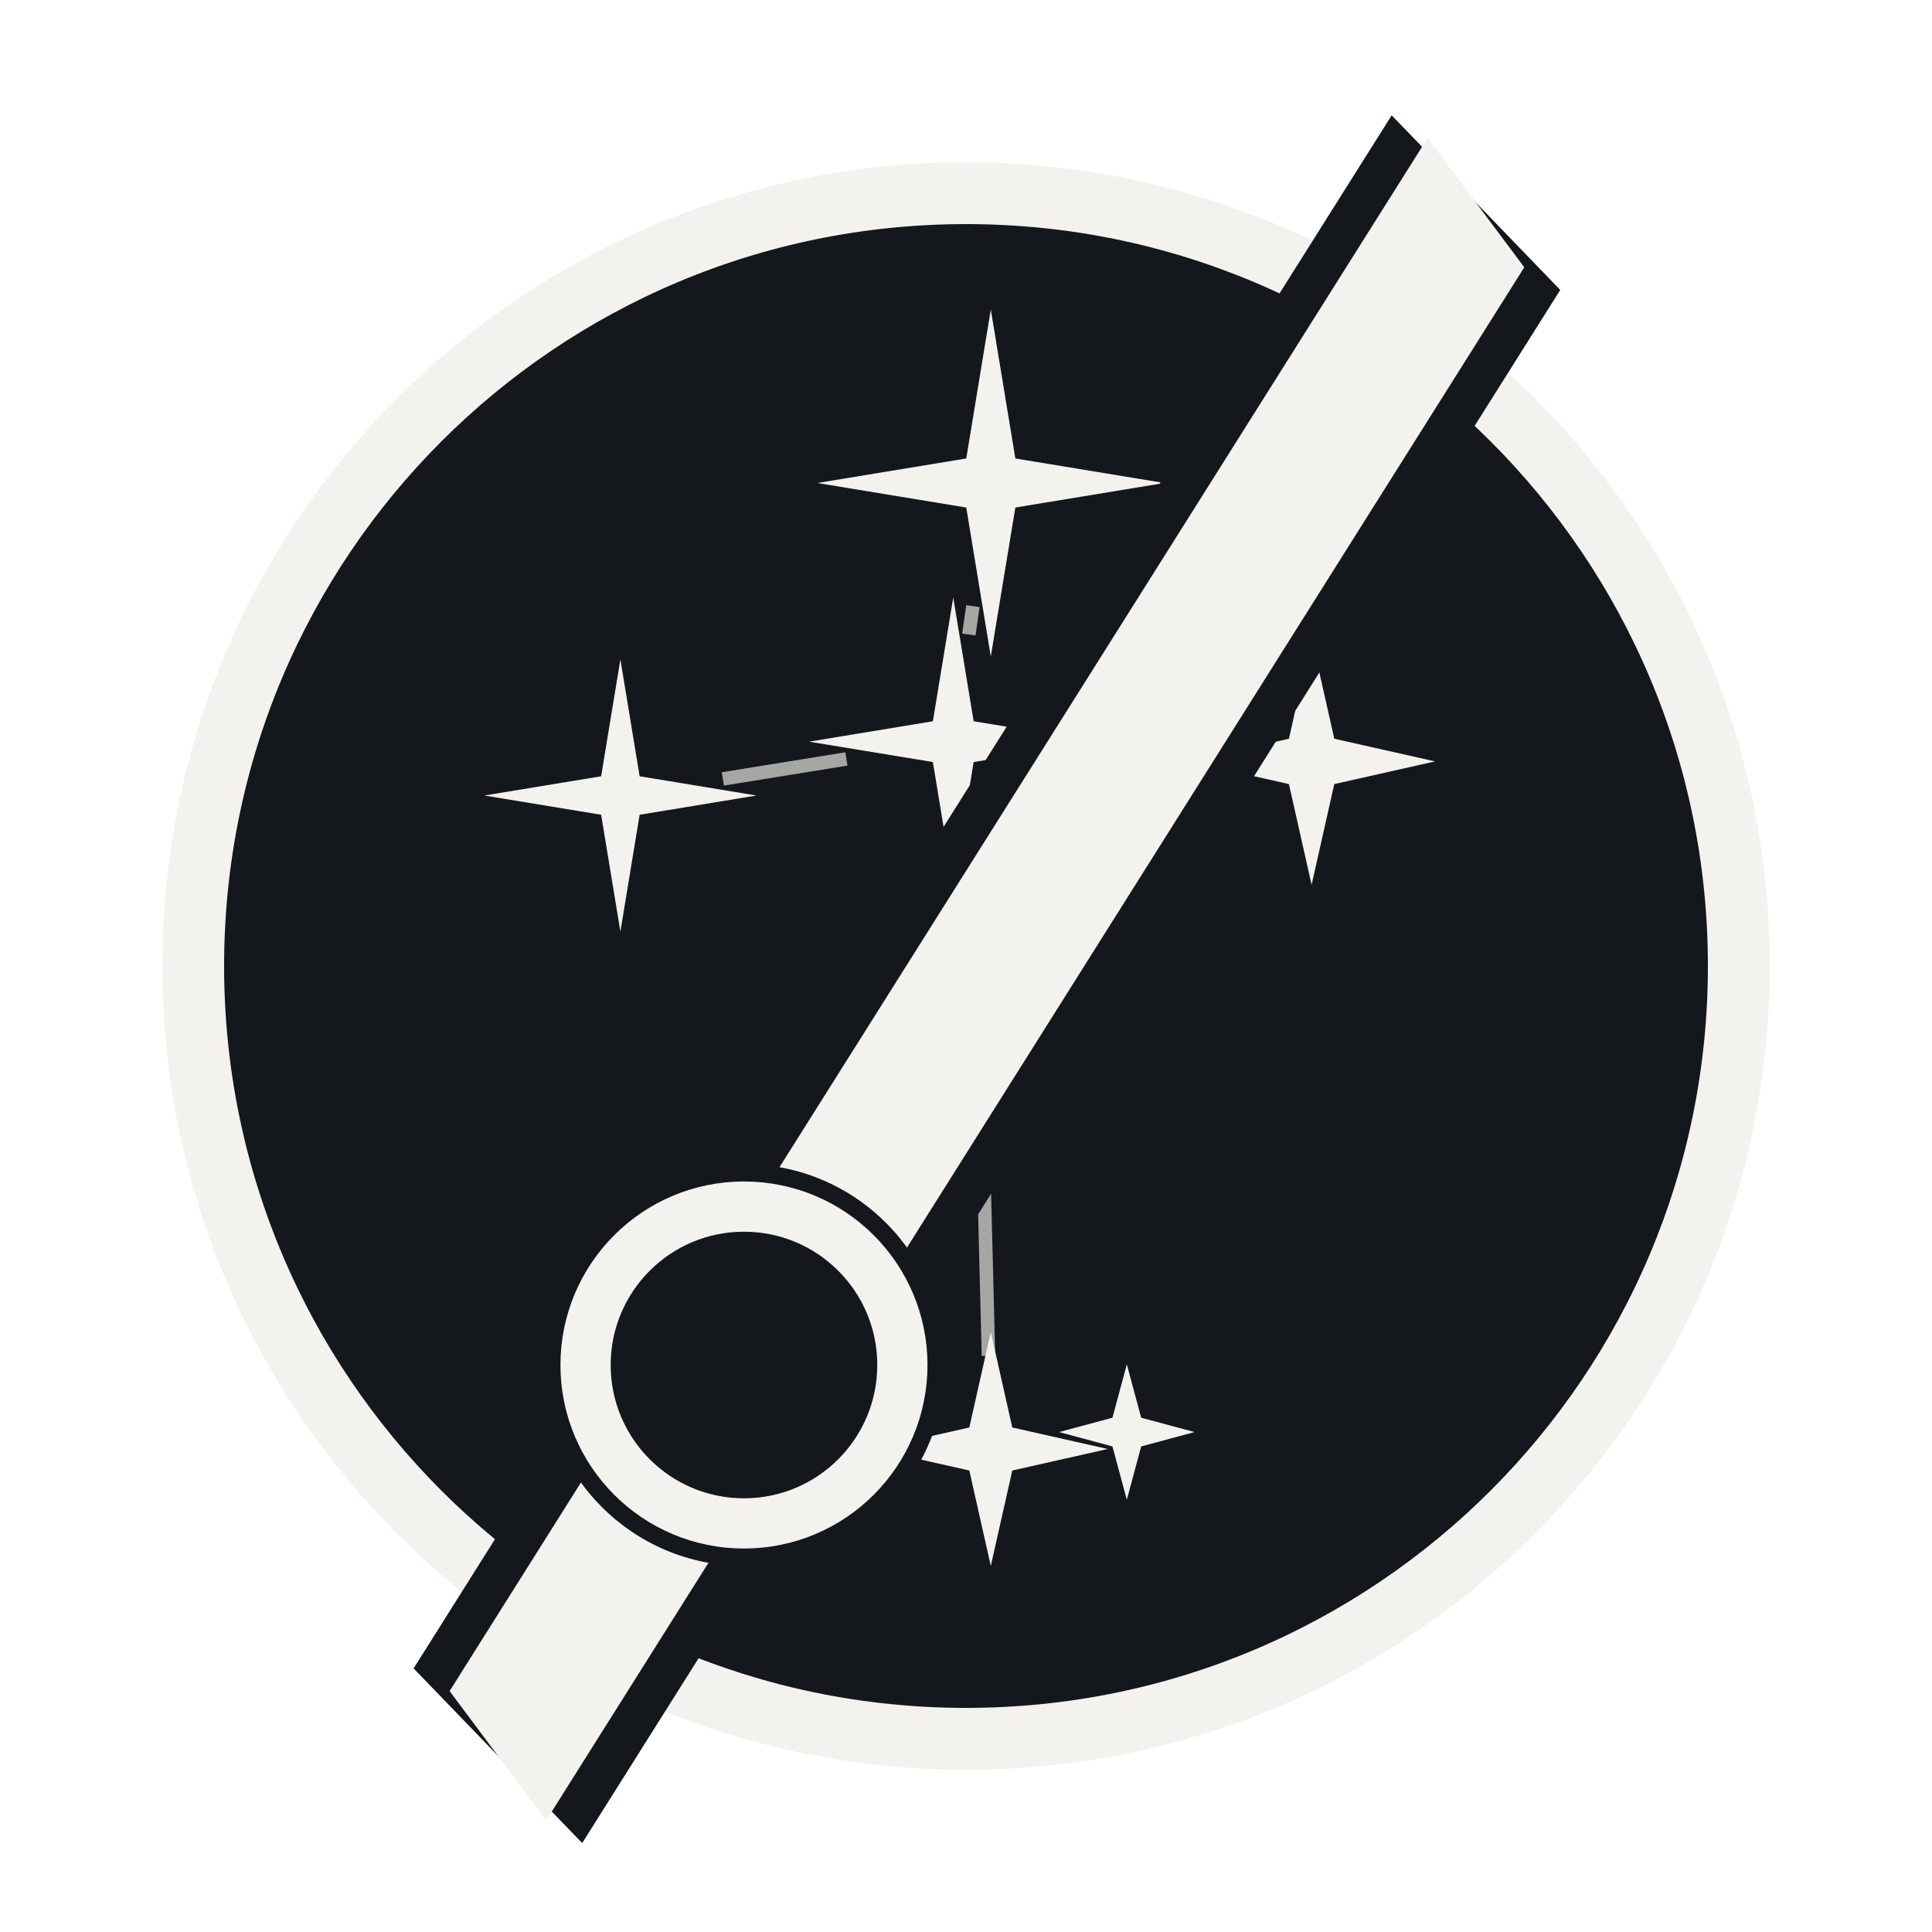
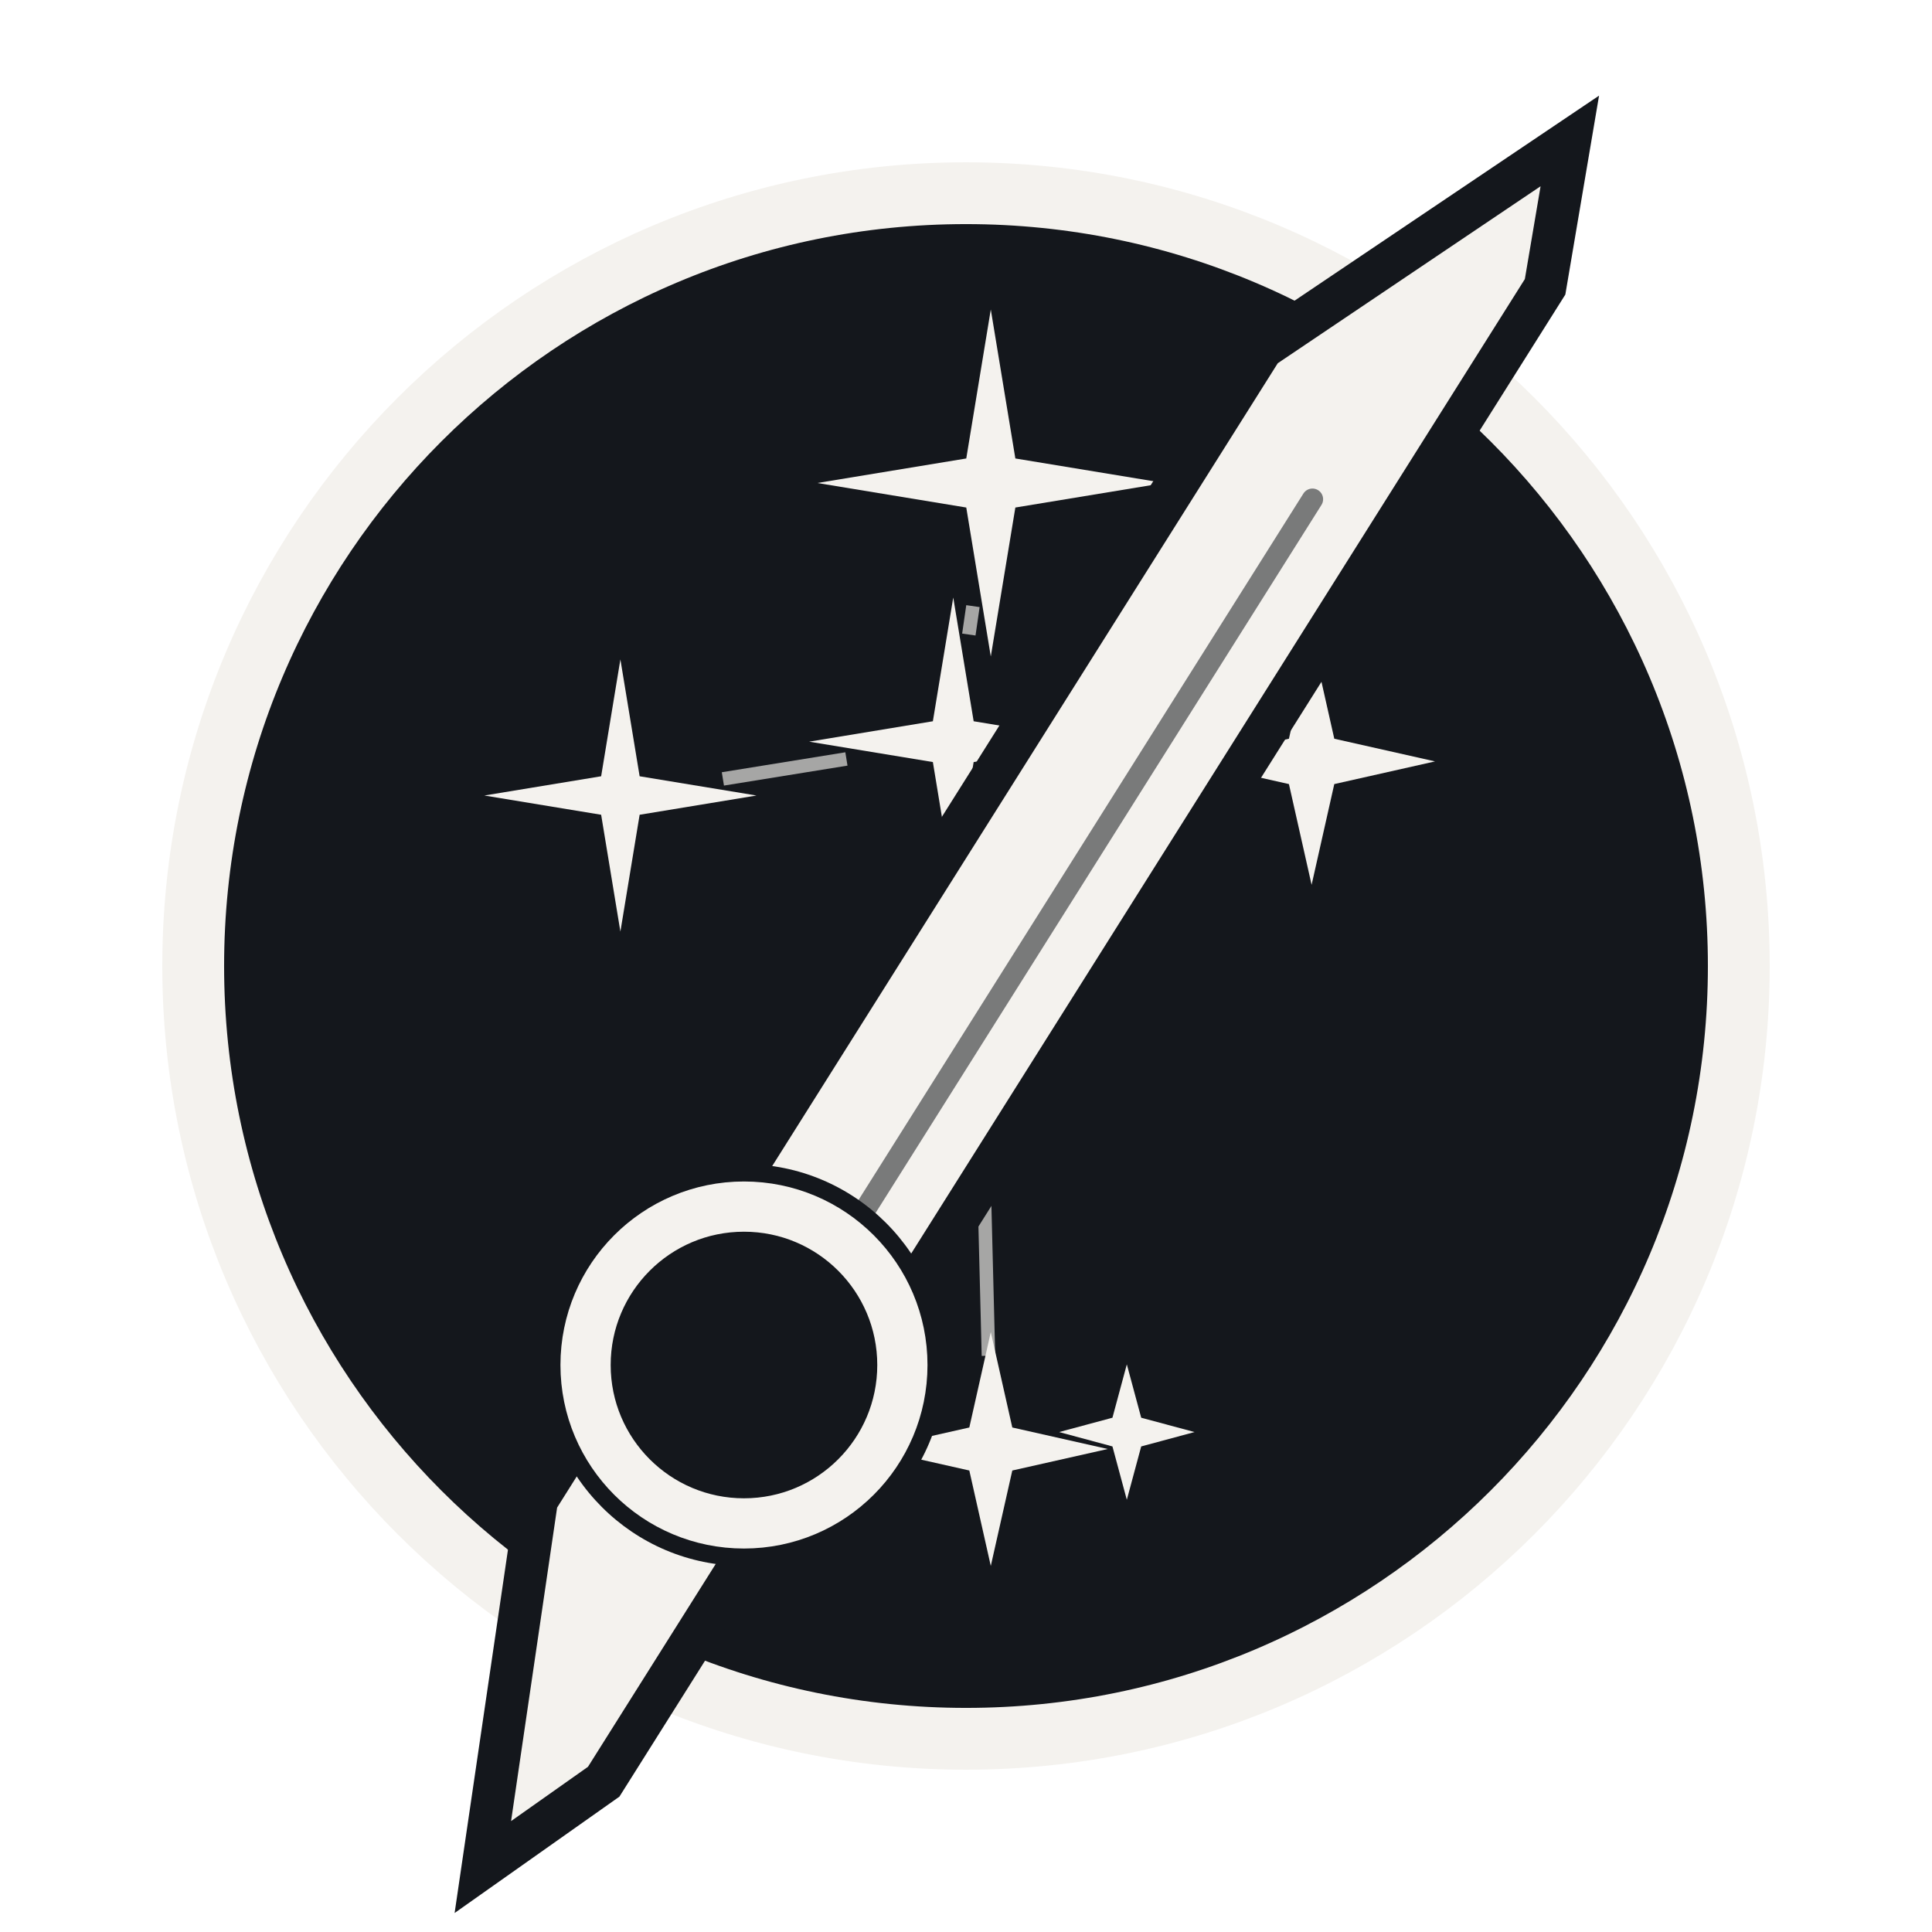
<svg xmlns="http://www.w3.org/2000/svg" viewBox="0 0 512 512" role="img" aria-label="Cygnus mark: the Northern Cross badged, struck by a transit at 57.8 degrees (seed 20260924)">
  <circle cx="256.0" cy="256.0" r="204.80" fill="#14171c" stroke="#f4f2ee" stroke-width="16.38" />
  <line x1="257.84" y1="160.63" x2="256.75" y2="168.16" stroke="#f4f2ee" stroke-width="3.58" stroke-linecap="butt" opacity=".65" />
  <line x1="255.16" y1="225.12" x2="258.05" y2="257.58" stroke="#f4f2ee" stroke-width="3.58" stroke-linecap="butt" opacity=".65" />
  <line x1="260.44" y1="299.64" x2="261.95" y2="359.29" stroke="#f4f2ee" stroke-width="3.58" stroke-linecap="butt" opacity=".65" />
  <line x1="321.96" y1="200.37" x2="281.27" y2="198.12" stroke="#f4f2ee" stroke-width="3.58" stroke-linecap="butt" opacity=".65" />
  <line x1="224.31" y1="201.13" x2="191.57" y2="206.42" stroke="#f4f2ee" stroke-width="3.58" stroke-linecap="butt" opacity=".65" />
  <polygon points="262.57,82.02 269.08,121.50 308.55,128.00 269.08,134.50 262.57,173.98 256.07,134.50 216.60,128.00 256.07,121.50" fill="#f4f2ee" />
  <polygon points="252.62,158.35 258.03,191.14 290.82,196.55 258.03,201.95 252.62,234.74 247.22,201.95 214.43,196.55 247.22,191.14" fill="#f4f2ee" />
  <polygon points="164.41,174.75 169.51,205.72 200.48,210.82 169.51,215.92 164.41,246.88 159.31,215.92 128.35,210.82 159.31,205.72" fill="#f4f2ee" />
  <polygon points="347.59,169.07 353.60,195.77 380.30,201.78 353.60,207.79 347.59,234.49 341.58,207.79 314.88,201.78 341.58,195.77" fill="#f4f2ee" />
  <polygon points="259.91,254.22 264.39,274.09 284.26,278.57 264.39,283.05 259.91,302.92 255.43,283.05 235.56,278.57 255.43,274.09" fill="#f4f2ee" />
  <polygon points="262.57,353.01 268.27,378.30 293.56,384.00 268.27,389.70 262.57,414.99 256.88,389.70 231.59,384.00 256.88,378.30" fill="#f4f2ee" />
  <polygon points="298.62,361.57 302.43,375.71 316.57,379.51 302.43,383.32 298.62,397.46 294.81,383.32 280.68,379.51 294.81,375.71" fill="#f4f2ee" />
-   <polygon points="154.29,488.43 413.48,76.84 368.81,30.56 109.61,442.14" fill="#14171c" />
-   <polygon points="144.75,482.43 403.95,70.84 378.34,36.56 119.15,448.15" fill="#f4f2ee" />
+   <polygon points="135.44,482.61 155.82,468.22 404.10,73.96 408.27,49.36 338.62,96.26 147.64,399.53" fill="#14171c" stroke="#14171c" stroke-width="22.53" stroke-linejoin="miter" stroke-miterlimit="10" />
+   <polygon points="135.44,482.61 155.82,468.22 404.10,73.96 408.27,49.36 338.62,96.26 147.64,399.53" fill="#f4f2ee" />
+   <line x1="184.11" y1="392.25" x2="347.81" y2="132.30" stroke="#14171c" stroke-width="5.66" stroke-linecap="round" opacity=".55" />
  <circle cx="197.16" cy="361.74" r="53.25" fill="#14171c" />
  <circle cx="197.16" cy="361.74" r="41.98" fill="#14171c" stroke="#f4f2ee" stroke-width="13.31" />
</svg>
